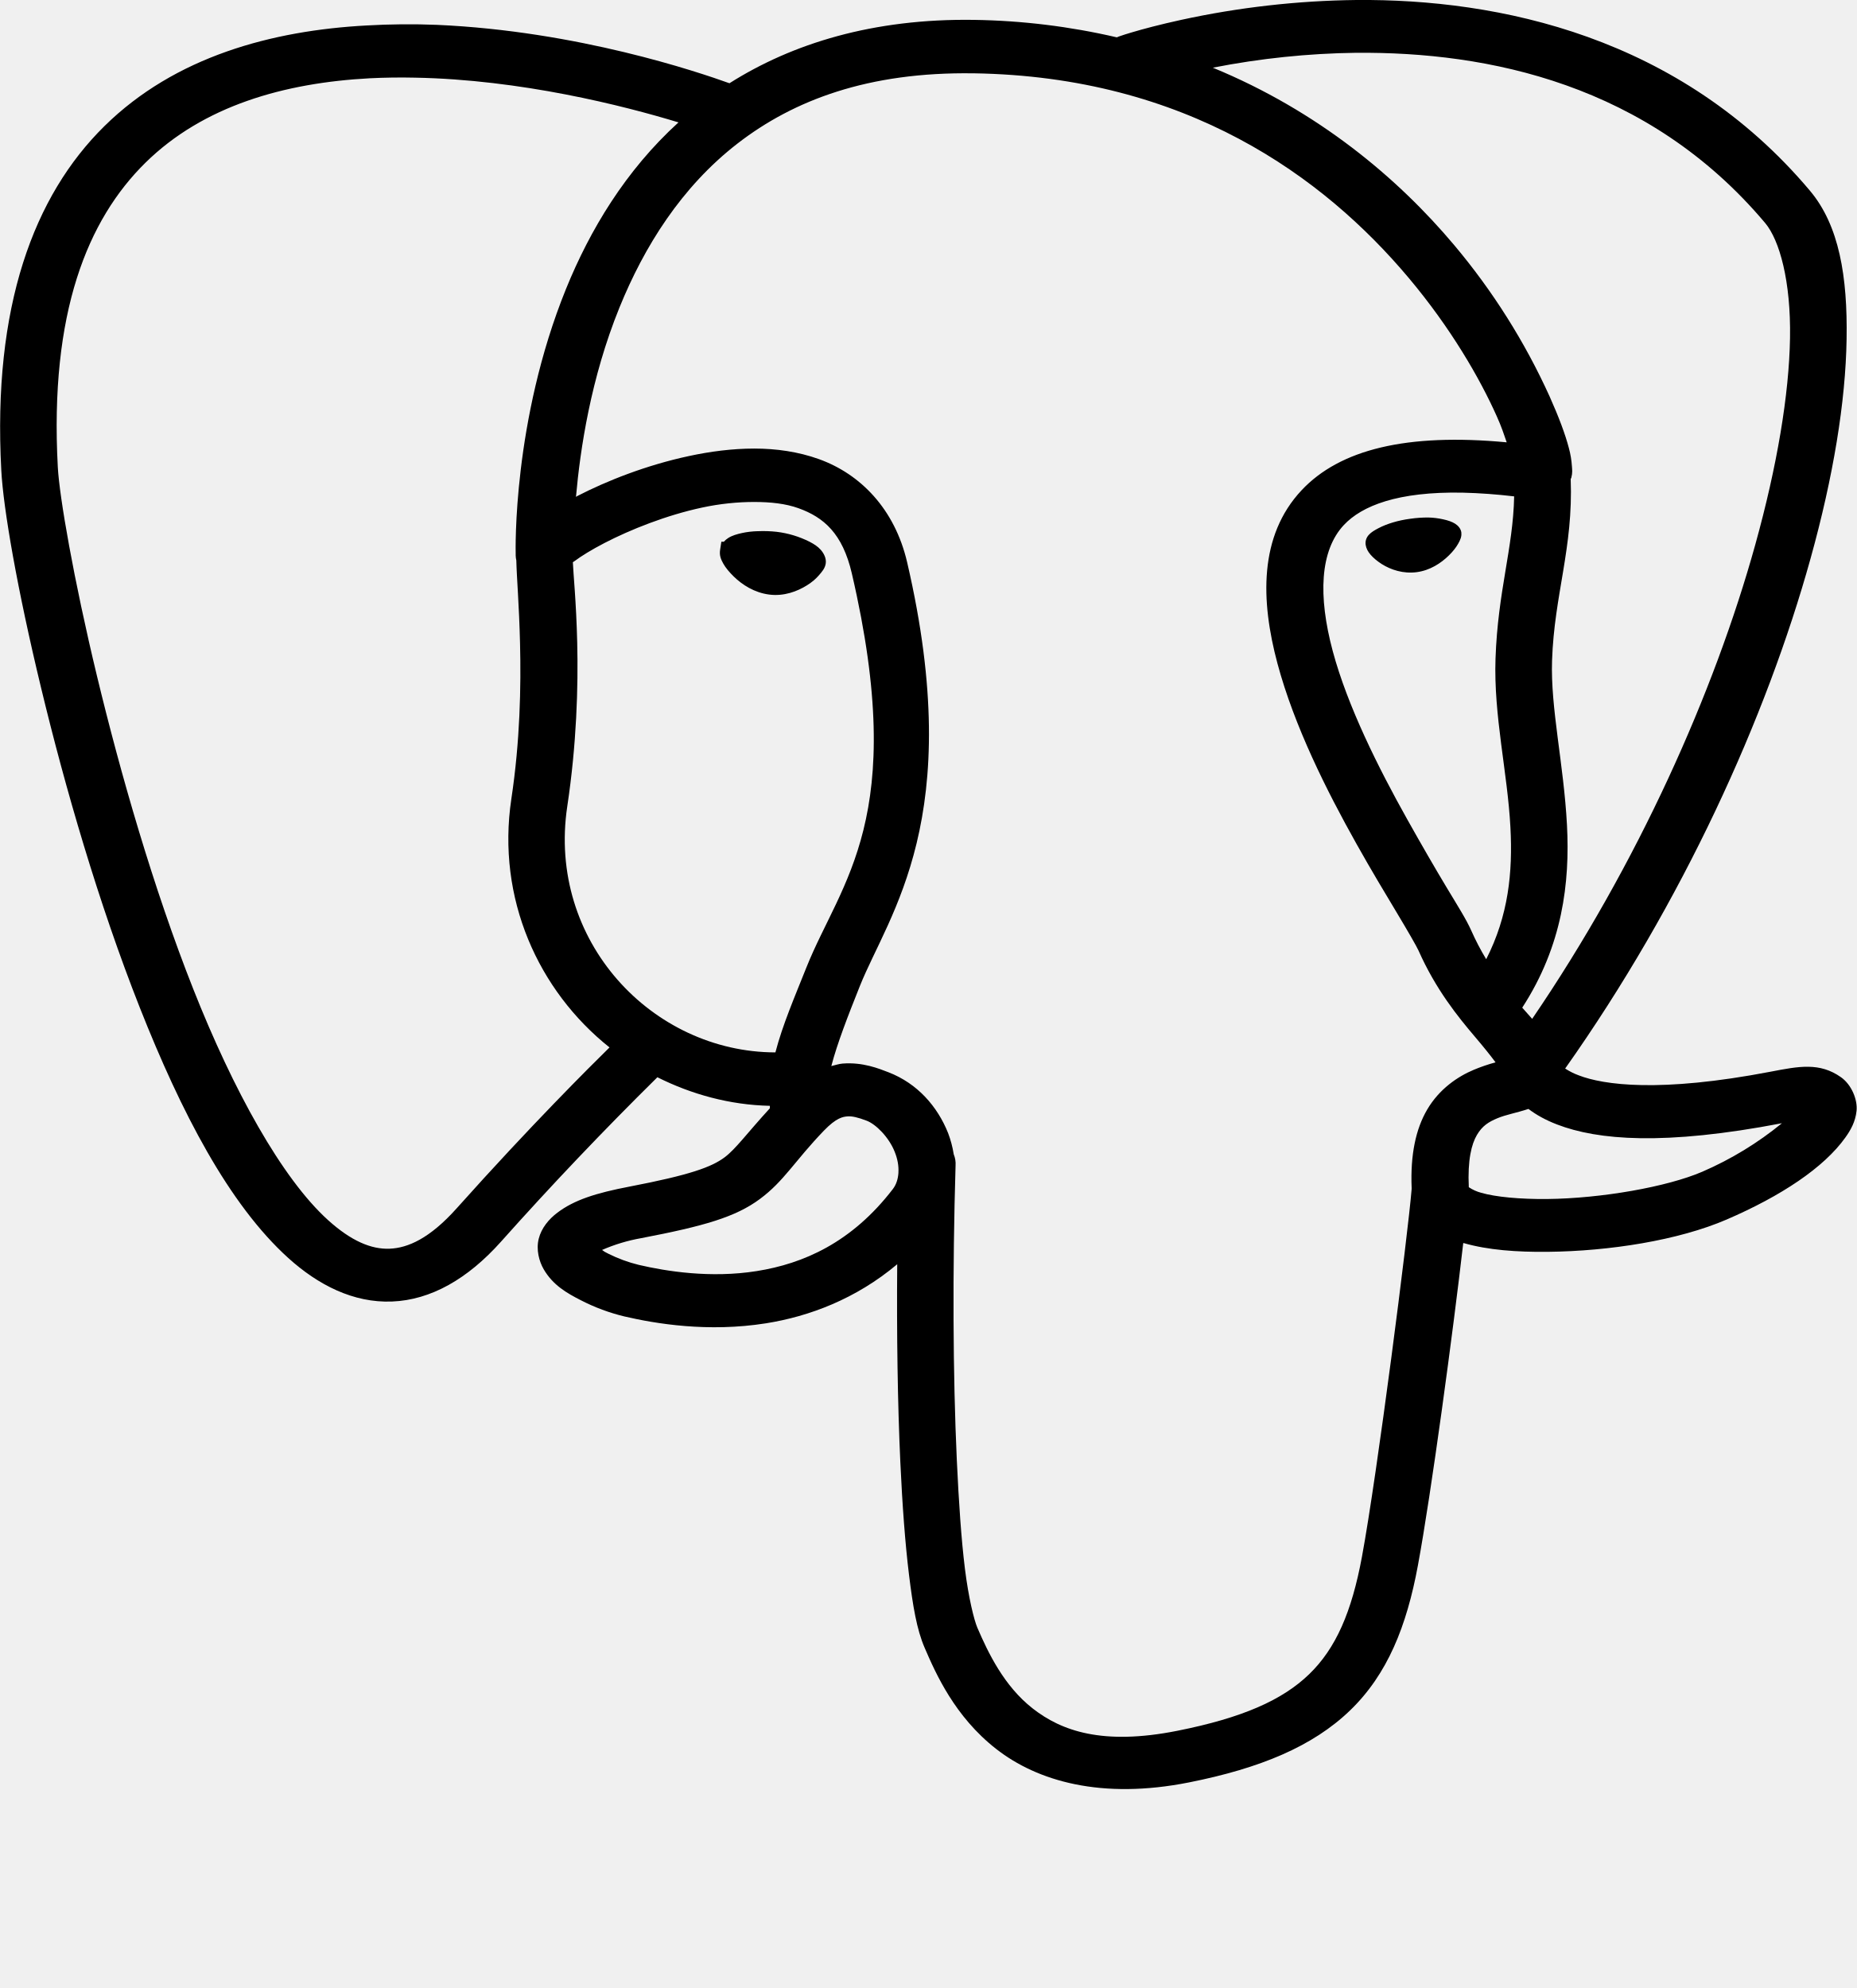
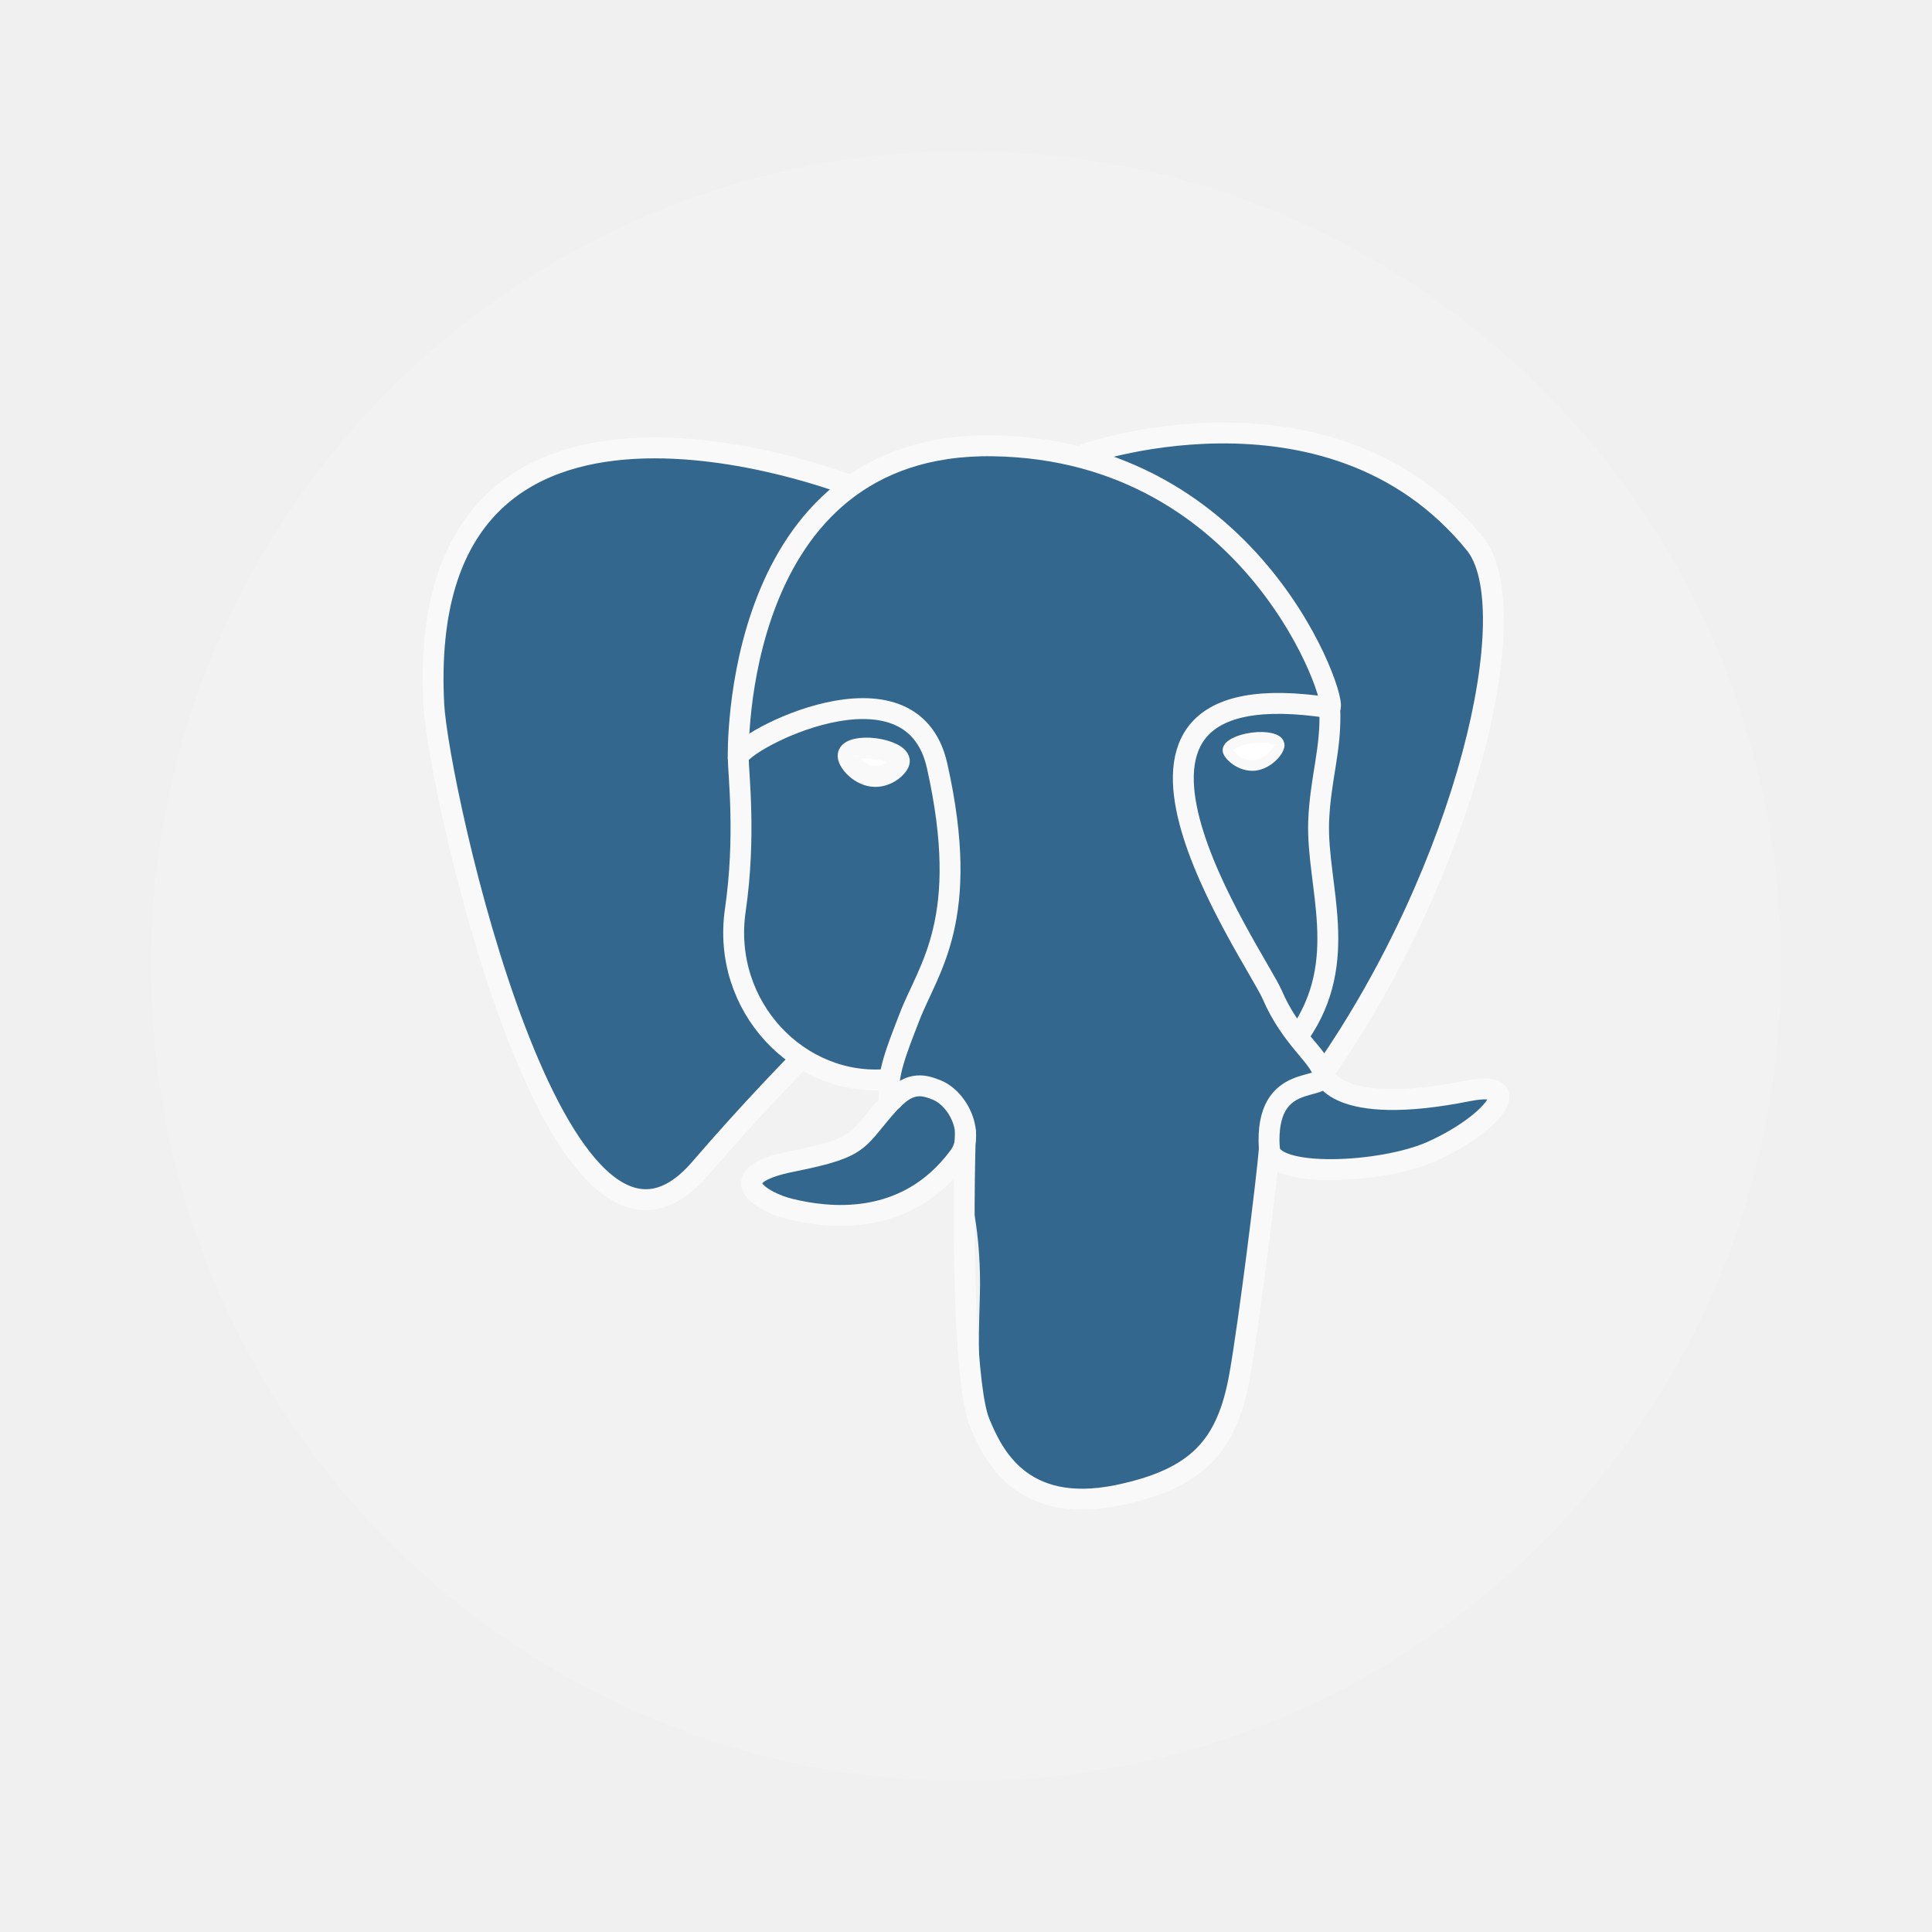
- <svg xmlns="http://www.w3.org/2000/svg" height="100" width="93.37" viewBox="0 0 74.696 80">
-   <path d="M54.575 0a34.967 34.967 0 00-7.05.8c-.858.187-1.545.372-1.975.5-.215.064-.365.11-.475.15-.027.01-.042.012-.075.025l-.05.025c-.008-.002-.017.002-.025 0a27.096 27.096 0 00-5.724-.7c-4.068-.062-7.323.95-9.85 2.55-1.257-.451-6.108-2.102-11.775-2.35a29.126 29.126 0 00-2.824.025c-3.802.203-7.706 1.248-10.55 4.05s-4.505 7.258-4.15 13.85c.082 1.549.638 4.762 1.6 8.75.96 3.988 2.312 8.67 3.974 12.875 1.662 4.205 3.582 7.912 5.975 10.075 1.197 1.082 2.616 1.812 4.175 1.75 1.56-.061 3.042-.91 4.375-2.4a143.655 143.655 0 016.3-6.625c1.375.688 2.91 1.114 4.525 1.15.003.034-.002.067 0 .1-.934 1.02-1.375 1.642-1.825 1.976-.523.388-1.38.706-3.825 1.175-1.347.258-2.225.538-2.9 1.05-.337.255-.641.611-.75 1.05s.015.904.2 1.225c.372.64.928.958 1.5 1.25a7.785 7.785 0 001.75.65c1.25.29 3.356.647 5.7.275 1.73-.276 3.609-.976 5.275-2.376-.023 2.845.016 5.581.125 7.95.08 1.739.195 3.291.35 4.55s.311 2.195.625 2.925c.455 1.057 1.215 2.775 2.875 4.075 1.661 1.301 4.243 2.054 7.775 1.35 2.856-.569 4.973-1.448 6.476-2.9 1.502-1.451 2.273-3.387 2.724-5.824.535-2.88 1.42-9.441 1.825-12.976.008.003.018-.002.025 0 .971.28 2.138.363 3.375.35 2.475-.025 5.255-.46 7.2-1.3 2.194-.947 3.91-2.086 4.776-3.3.216-.303.404-.635.45-1.075.045-.44-.196-1.046-.625-1.35-.86-.608-1.696-.442-2.825-.225-4.49.862-6.74.53-7.725.15a2.741 2.741 0 01-.55-.275c4.726-6.686 8.098-14.126 9.874-20.525.917-3.297 1.41-6.307 1.45-8.825.042-2.518-.296-4.575-1.474-5.975C67.588 1.451 60.289-.049 54.577 0zm0 2.125c5.28-.046 11.733 1.246 16.45 6.85.58.69 1.038 2.346 1 4.625-.038 2.279-.518 5.15-1.4 8.325C68.987 27.822 65.917 34.746 61.65 41c-.132-.15-.264-.294-.4-.45 1.622-2.498 1.922-5.035 1.8-7.35-.13-2.46-.667-4.707-.6-6.625.09-2.651.855-4.515.75-7.3.004-.015.021-.036.025-.05.054-.212.032-.327.025-.45a3.704 3.704 0 00-.125-.75c-.144-.55-.4-1.237-.775-2.075a26.4 26.4 0 00-3.85-6.101c-2.255-2.68-5.455-5.378-9.7-7.125a32.04 32.04 0 015.775-.6zm-15.4.825c8.558.13 14.08 4.159 17.5 8.225 1.71 2.033 2.874 4.063 3.55 5.575.2.446.283.714.4 1.05-4.037-.38-6.715.292-8.25 1.925-1.731 1.842-1.65 4.453-.974 6.975.676 2.521 1.977 5.114 3.175 7.25.598 1.068 1.171 2.019 1.625 2.775.453.756.8 1.358.875 1.525.691 1.559 1.582 2.661 2.275 3.475.357.42.63.761.825 1.025a7.093 7.093 0 00-.875.3c-.65.272-1.39.773-1.875 1.6-.462.785-.68 1.825-.626 3.15a1.145 1.064 0 000 .05c-.145 1.796-1.382 11.471-2 14.8-.412 2.22-1.048 3.684-2.125 4.724-1.077 1.041-2.685 1.754-5.3 2.275-3.017.601-4.674.002-5.825-.9-1.151-.901-1.79-2.238-2.225-3.25-.13-.304-.354-1.193-.5-2.375-.146-1.18-.247-2.67-.326-4.373-.157-3.41-.176-7.647-.05-11.85a1.144 1.064 0 00-.074-.451 4.257 4.257 0 00-.225-.85c-.43-1.078-1.236-2.001-2.4-2.45-.38-.146-1.033-.416-1.85-.35-.148.012-.3.065-.45.1.237-.91.657-1.99 1.15-3.225 1.158-2.894 4.296-6.746 1.9-17.05-.5-2.146-1.88-3.55-3.55-4.15-.835-.299-1.718-.424-2.6-.424-.883 0-1.77.116-2.625.3-1.71.366-3.309.995-4.525 1.625-.011.005-.014.02-.025.025.17-1.92.593-4.775 1.75-7.625.996-2.454 2.492-4.852 4.75-6.6s5.268-2.89 9.5-2.825zM16.7 3.125c4.256.078 8.373 1.123 10.6 1.8-2.135 1.942-3.566 4.337-4.525 6.7-2.154 5.307-2.029 10.534-2.025 10.675v.05a1.15 1.07 0 00.025.2c.016.71.112 1.773.15 3.35.042 1.73.002 3.913-.35 6.25-.602 4.006 1.087 7.72 3.95 10-.795.782-3.145 3.114-6.15 6.475-1.085 1.213-1.963 1.596-2.7 1.625-.737.029-1.546-.311-2.474-1.15-1.857-1.678-3.815-5.226-5.425-9.3-1.611-4.075-2.931-8.682-3.875-12.6s-1.512-7.224-1.575-8.4C1.99 12.58 3.525 8.84 5.85 6.55c2.326-2.291 5.586-3.216 9.025-3.4a25.48 25.48 0 011.825-.025zm42.15 16.7a22.1 22.1 0 012.075.15c-.042 2.095-.657 3.817-.75 6.525-.08 2.305.483 4.576.6 6.8.096 1.798-.078 3.543-.975 5.3a10.26 10.26 0 01-.6-1.15c-.203-.458-.545-.992-1-1.75s-.995-1.69-1.575-2.725c-1.159-2.068-2.403-4.552-3-6.775-.596-2.223-.515-4.048.45-5.075.724-.77 2.161-1.349 4.775-1.3zm-28.5.375c.663 0 1.265.067 1.775.25 1.02.366 1.776 1.015 2.15 2.625 2.293 9.86-.44 12.387-1.825 15.85-.474 1.19-.961 2.313-1.25 3.425-4.963-.008-9.188-4.489-8.375-9.9.375-2.491.444-4.795.4-6.6-.04-1.647-.157-2.76-.175-3.225.032-.027.032-.018.075-.05.248-.188.68-.456 1.2-.725 1.039-.538 2.484-1.116 3.925-1.425.72-.155 1.438-.226 2.1-.225zm27.125.625a4.936 4.936 0 00-.725.05c-.5.065-.948.205-1.275.375-.163.085-.3.164-.4.275s-.146.252-.125.4c.022.142.087.27.2.4s.269.26.45.375c.363.229.862.395 1.4.325.539-.07.98-.361 1.3-.675.16-.157.288-.319.375-.475.083-.148.14-.279.125-.425v-.025c-.022-.148-.122-.268-.25-.35s-.293-.135-.475-.175a3.052 3.052 0 00-.6-.075zm-26.975.55c-.235.006-.452.032-.65.076s-.394.099-.55.2a.785.785 0 00-.175.15h-.1l-.05.325c-.034.221.028.375.125.55s.253.357.425.525c.344.335.829.648 1.425.725.595.077 1.132-.128 1.525-.375.197-.124.349-.254.475-.4s.245-.279.275-.475c.031-.21-.08-.414-.2-.55s-.272-.233-.45-.325a4 4 0 00-1.325-.4 4.91 4.91 0 00-.75-.025zm31 23.25c.302.229.676.443 1.15.625 1.64.632 4.31.859 9.05-.05a13.56 13.56 0 01-3.2 1.95c-1.422.614-4.078 1.078-6.25 1.1-1.086.01-2.065-.081-2.65-.25a1.656 1.656 0 01-.5-.225c-.053-1.098.111-1.736.325-2.1.22-.376.48-.53.825-.675.345-.145.748-.21 1.25-.375zm-27.4.3c.181-.015.415.037.775.175.369.142.89.659 1.125 1.25.118.296.164.567.15.825v.025c-.018.249-.087.47-.225.65-1.66 2.16-3.607 3.003-5.475 3.3-1.868.297-3.656.005-4.75-.25a5.842 5.842 0 01-1.225-.45c-.152-.077-.152-.076-.25-.15a6.957 6.957 0 011.575-.475c2.537-.486 3.797-.85 4.775-1.575.978-.725 1.388-1.517 2.575-2.75.504-.524.769-.56.95-.575z" />
+ <svg xmlns="http://www.w3.org/2000/svg" width="64" height="64" version="1.1" viewBox="0 0 64 64">
+   <g transform="translate(1,1)">
+     <g opacity=".1" />
+   </g>
+   <path d="m32 5c14.912 0 27 12.088 27 27s-12.088 27-27 27-27-12.088-27-27 12.088-27 27-27z" fill="#f2f2f2" stroke-width="1.174" />
+   <g transform="matrix(1.3852 0 0 1.3852 -1.2436 -1.242)">
+     <path d="m36.04 27.02c-3.254 0.645-3.477-0.418-3.477-0.418 3.434-4.906 4.867-11.137 3.629-12.664-3.379-4.156-9.227-2.191-9.328-2.137l-0.031 4e-3c-0.641-0.125-1.359-0.203-2.168-0.215-1.469-0.023-2.586 0.371-3.434 0.992 0 0-10.43-4.141-9.949 5.207 0.102 1.988 2.957 15.05 6.363 11.11 1.246-1.441 2.449-2.66 2.449-2.66 0.598 0.383 1.313 0.578 2.063 0.508l0.055-0.047c-0.016 0.18-8e-3 0.355 0.027 0.563-0.879 0.945-0.621 1.109-2.375 1.461-1.773 0.352-0.734 0.98-0.055 1.145 0.828 0.199 2.738 0.48 4.03-1.258l-0.055 0.199c0.344 0.266 0.586 1.723 0.547 3.051-0.039 1.324-0.066 2.23 0.203 2.941 0.27 0.711 0.539 2.309 2.844 1.832 1.93-0.395 2.926-1.426 3.066-3.148 0.098-1.223 0.32-1.043 0.336-2.137l0.176-0.516c0.207-1.66 0.031-2.195 1.219-1.941l0.289 0.023c0.875 0.039 2.02-0.137 2.688-0.438 1.445-0.645 2.305-1.723 0.879-1.441" fill="#33678e" />
+     <path transform="scale(3.5433)" d="m6.769 7.893c-0.025 0.87 7e-3 1.745 0.095 1.96 0.088 0.213 0.278 0.624 0.929 0.493 0.542-0.112 0.742-0.332 0.827-0.809 0.063-0.353 0.185-1.333 0.201-1.535" fill="none" stroke="#f9f9f9" stroke-linecap="round" stroke-linejoin="round" stroke-width=".141" />
+     <path transform="scale(3.5433)" d="m5.99 3.53s-2.947-1.16-2.809 1.478c0.03 0.561 0.836 4.248 1.797 3.133 0.351-0.408 0.668-0.729 0.668-0.729" fill="none" stroke="#f9f9f9" stroke-linecap="round" stroke-linejoin="round" stroke-width=".141" />
+     <path transform="scale(3.5433)" d="m7.581 3.318c-0.105 0.031 1.637-0.613 2.627 0.605 0.351 0.43-0.055 2.186-1.023 3.573" fill="none" stroke="#f9f9f9" stroke-linecap="round" stroke-linejoin="round" stroke-width=".141" />
+     <path transform="scale(3.5433)" d="m9.185 7.497s0.063 0.301 0.98 0.118c0.4-0.078 0.161 0.226-0.248 0.409-0.334 0.15-1.087 0.185-1.097-0.021-0.033-0.535 0.396-0.372 0.365-0.506-0.031-0.119-0.219-0.237-0.345-0.53-0.11-0.257-1.51-2.23 0.388-1.937 0.067-0.014-0.495-1.741-2.272-1.768-1.777-0.028-1.72 2.106-1.72 2.106" fill="none" stroke="#f9f9f9" stroke-linecap="round" stroke-linejoin="bevel" stroke-width=".141" />
+     <path transform="scale(3.5433)" d="m6.272 7.68c-0.248 0.269-0.174 0.312-0.67 0.411-0.501 0.099-0.204 0.278-0.012 0.323 0.233 0.056 0.772 0.137 1.136-0.356 0.111-0.15-1e-3 -0.388-0.152-0.449-0.075-0.029-0.172-0.066-0.299 0.071m0 0" fill="none" stroke="#f9f9f9" stroke-linecap="round" stroke-linejoin="round" stroke-width=".141" />
+     <path transform="scale(3.5433)" d="m6.256 7.675c-0.025-0.158 0.053-0.343 0.137-0.561 0.126-0.327 0.418-0.655 0.185-1.693-0.174-0.774-1.339-0.161-1.342-0.055 0 0.107 0.053 0.531-0.02 1.031-0.094 0.648 0.429 1.197 1.031 1.141" fill="none" stroke="#f9f9f9" stroke-linecap="round" stroke-linejoin="round" stroke-width=".141" />
+     <path transform="scale(3.5433)" d="m5.978 5.348c-8e-3 0.036 0.065 0.131 0.162 0.144 0.096 0.013 0.176-0.063 0.183-0.098 6e-3 -0.036-0.067-0.075-0.163-0.088s-0.177 6e-3 -0.182 0.042" fill="#fff" stroke="#f9f9f9" stroke-width=".141" />
+     <path transform="scale(3.5433)" d="m8.887 5.275c8e-3 0.036-0.066 0.131-0.163 0.144-0.097 0.01-0.175-0.065-0.183-0.098-6e-3 -0.036 0.067-0.075 0.163-0.088s0.177 6e-3 0.182 0.042" fill="#fff" stroke="#f9f9f9" stroke-width=".071" />
+     <path transform="scale(3.5433)" d="m9.228 5.03c0.013 0.281-0.064 0.473-0.075 0.772-0.013 0.434 0.215 0.933-0.129 1.431" fill="none" stroke="#f9f9f9" stroke-linecap="round" stroke-linejoin="round" stroke-width=".141" />
+   </g>
</svg>
